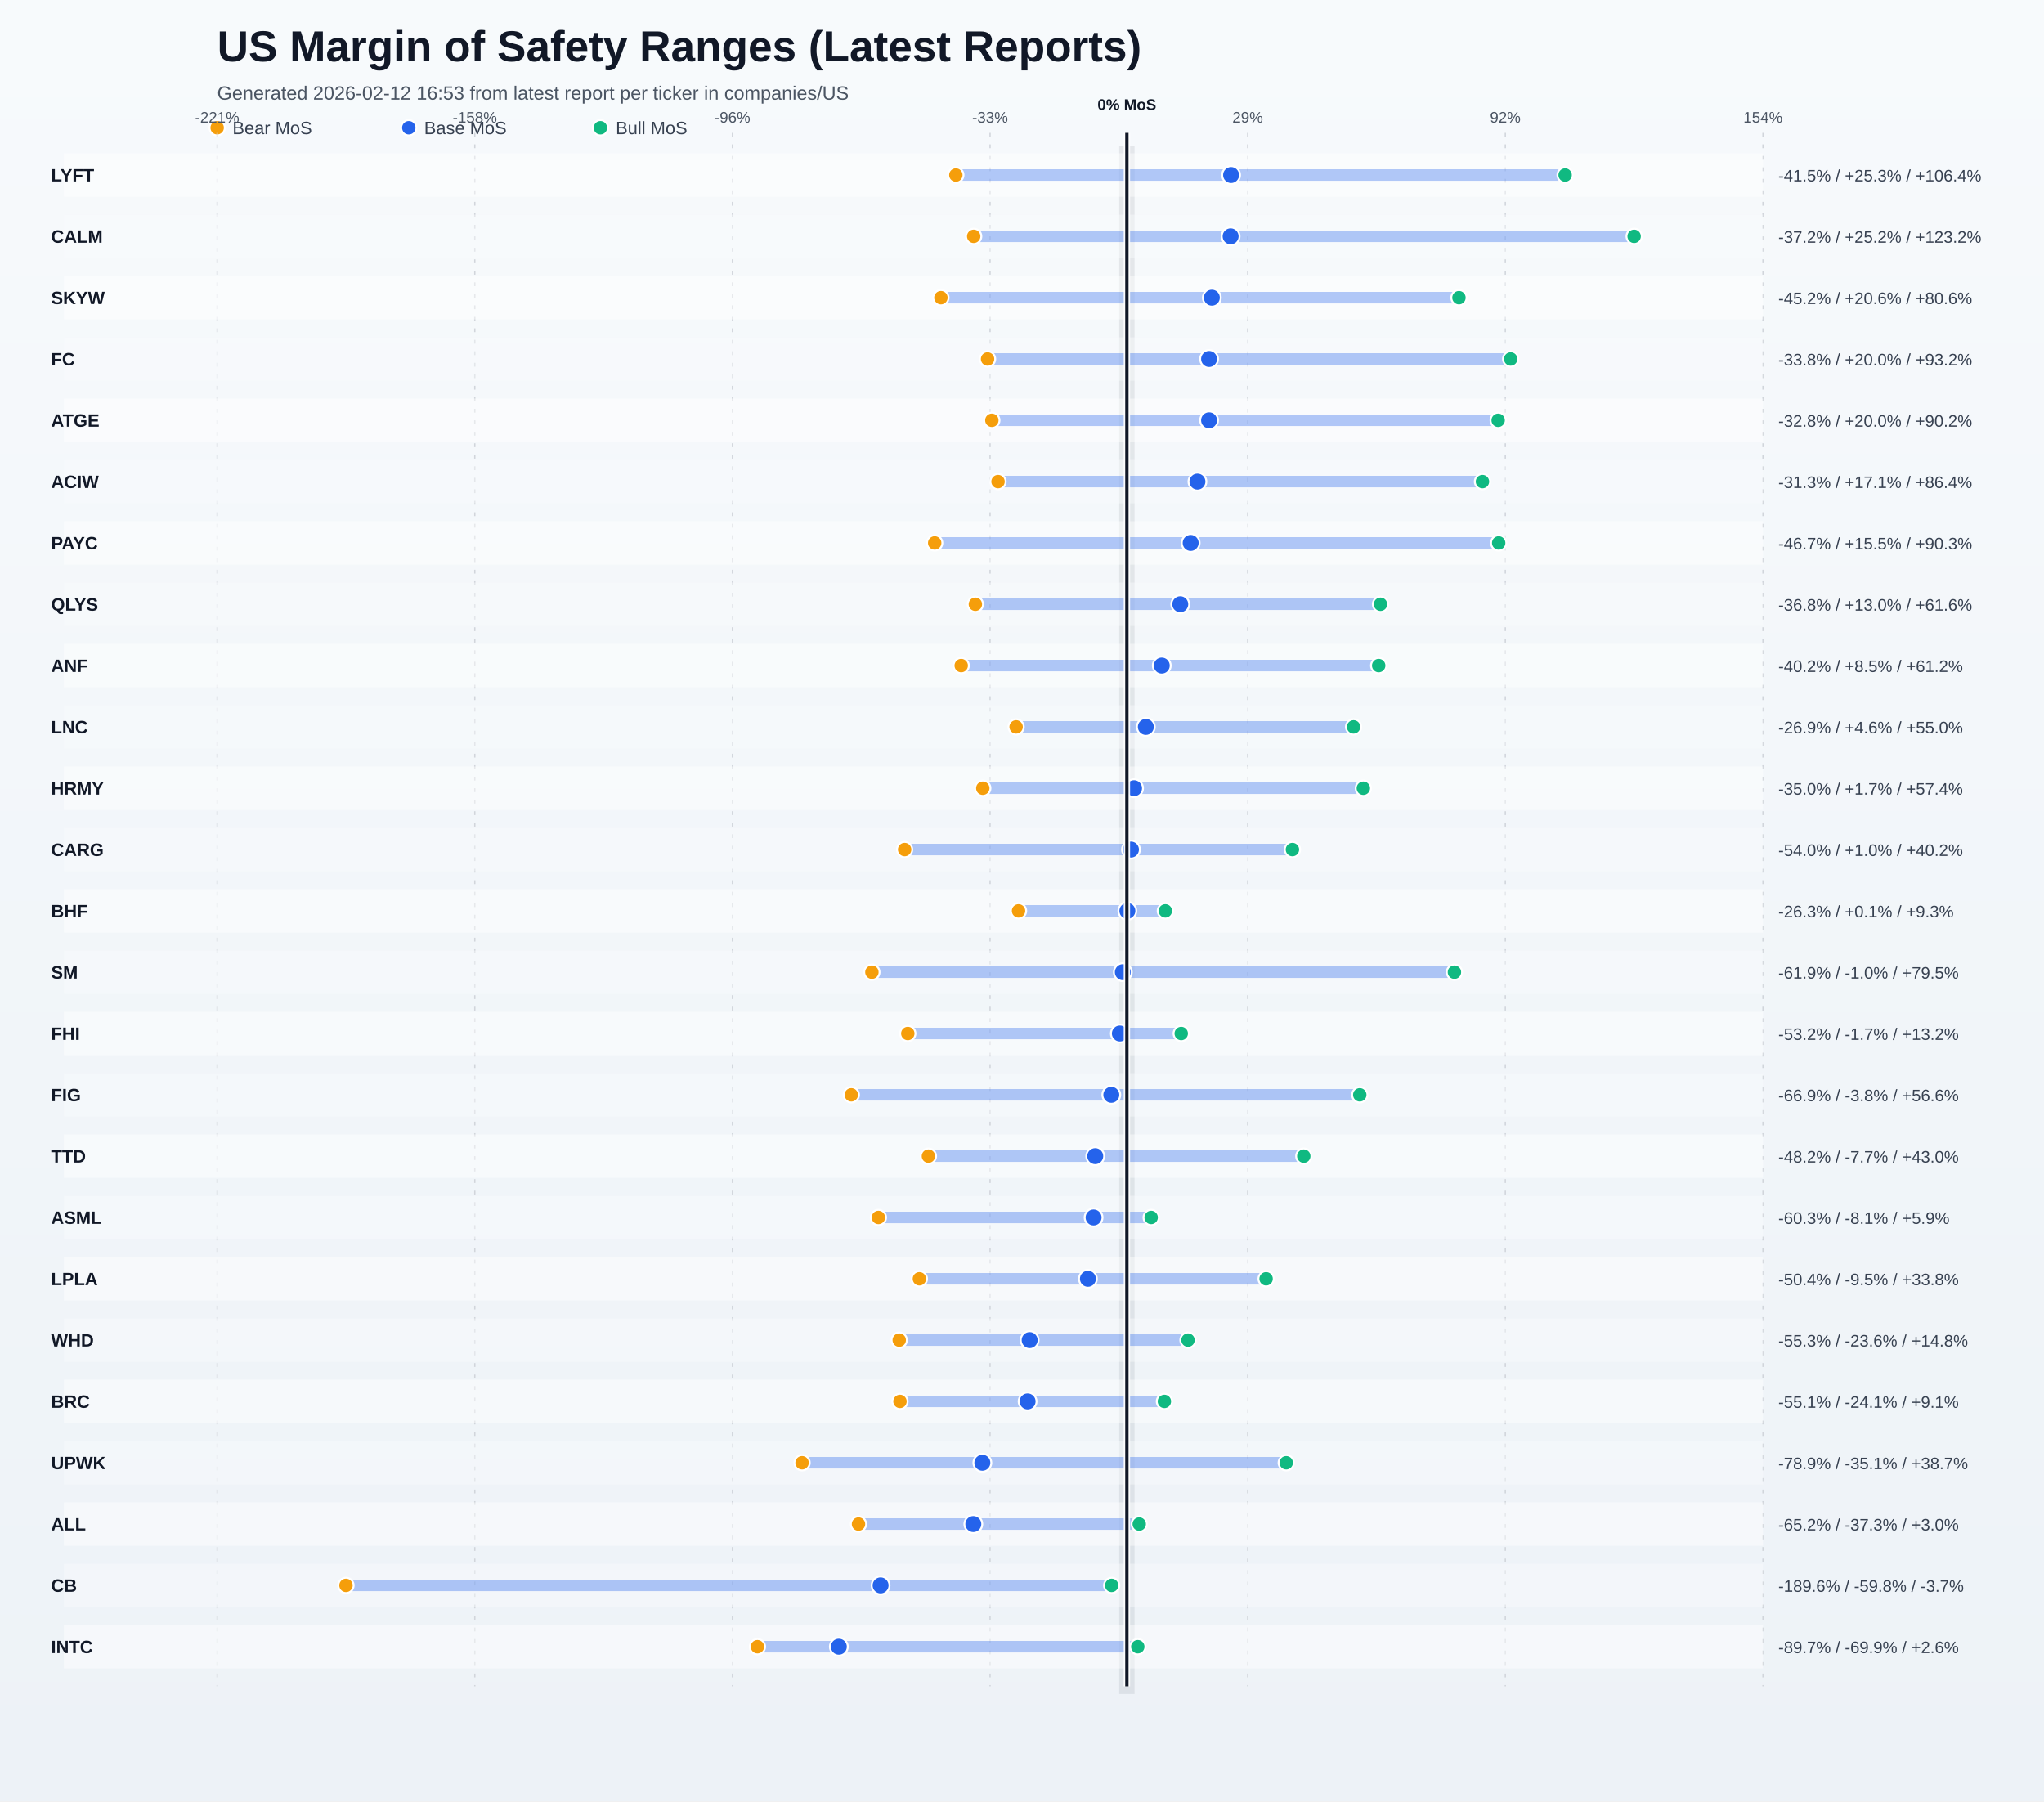
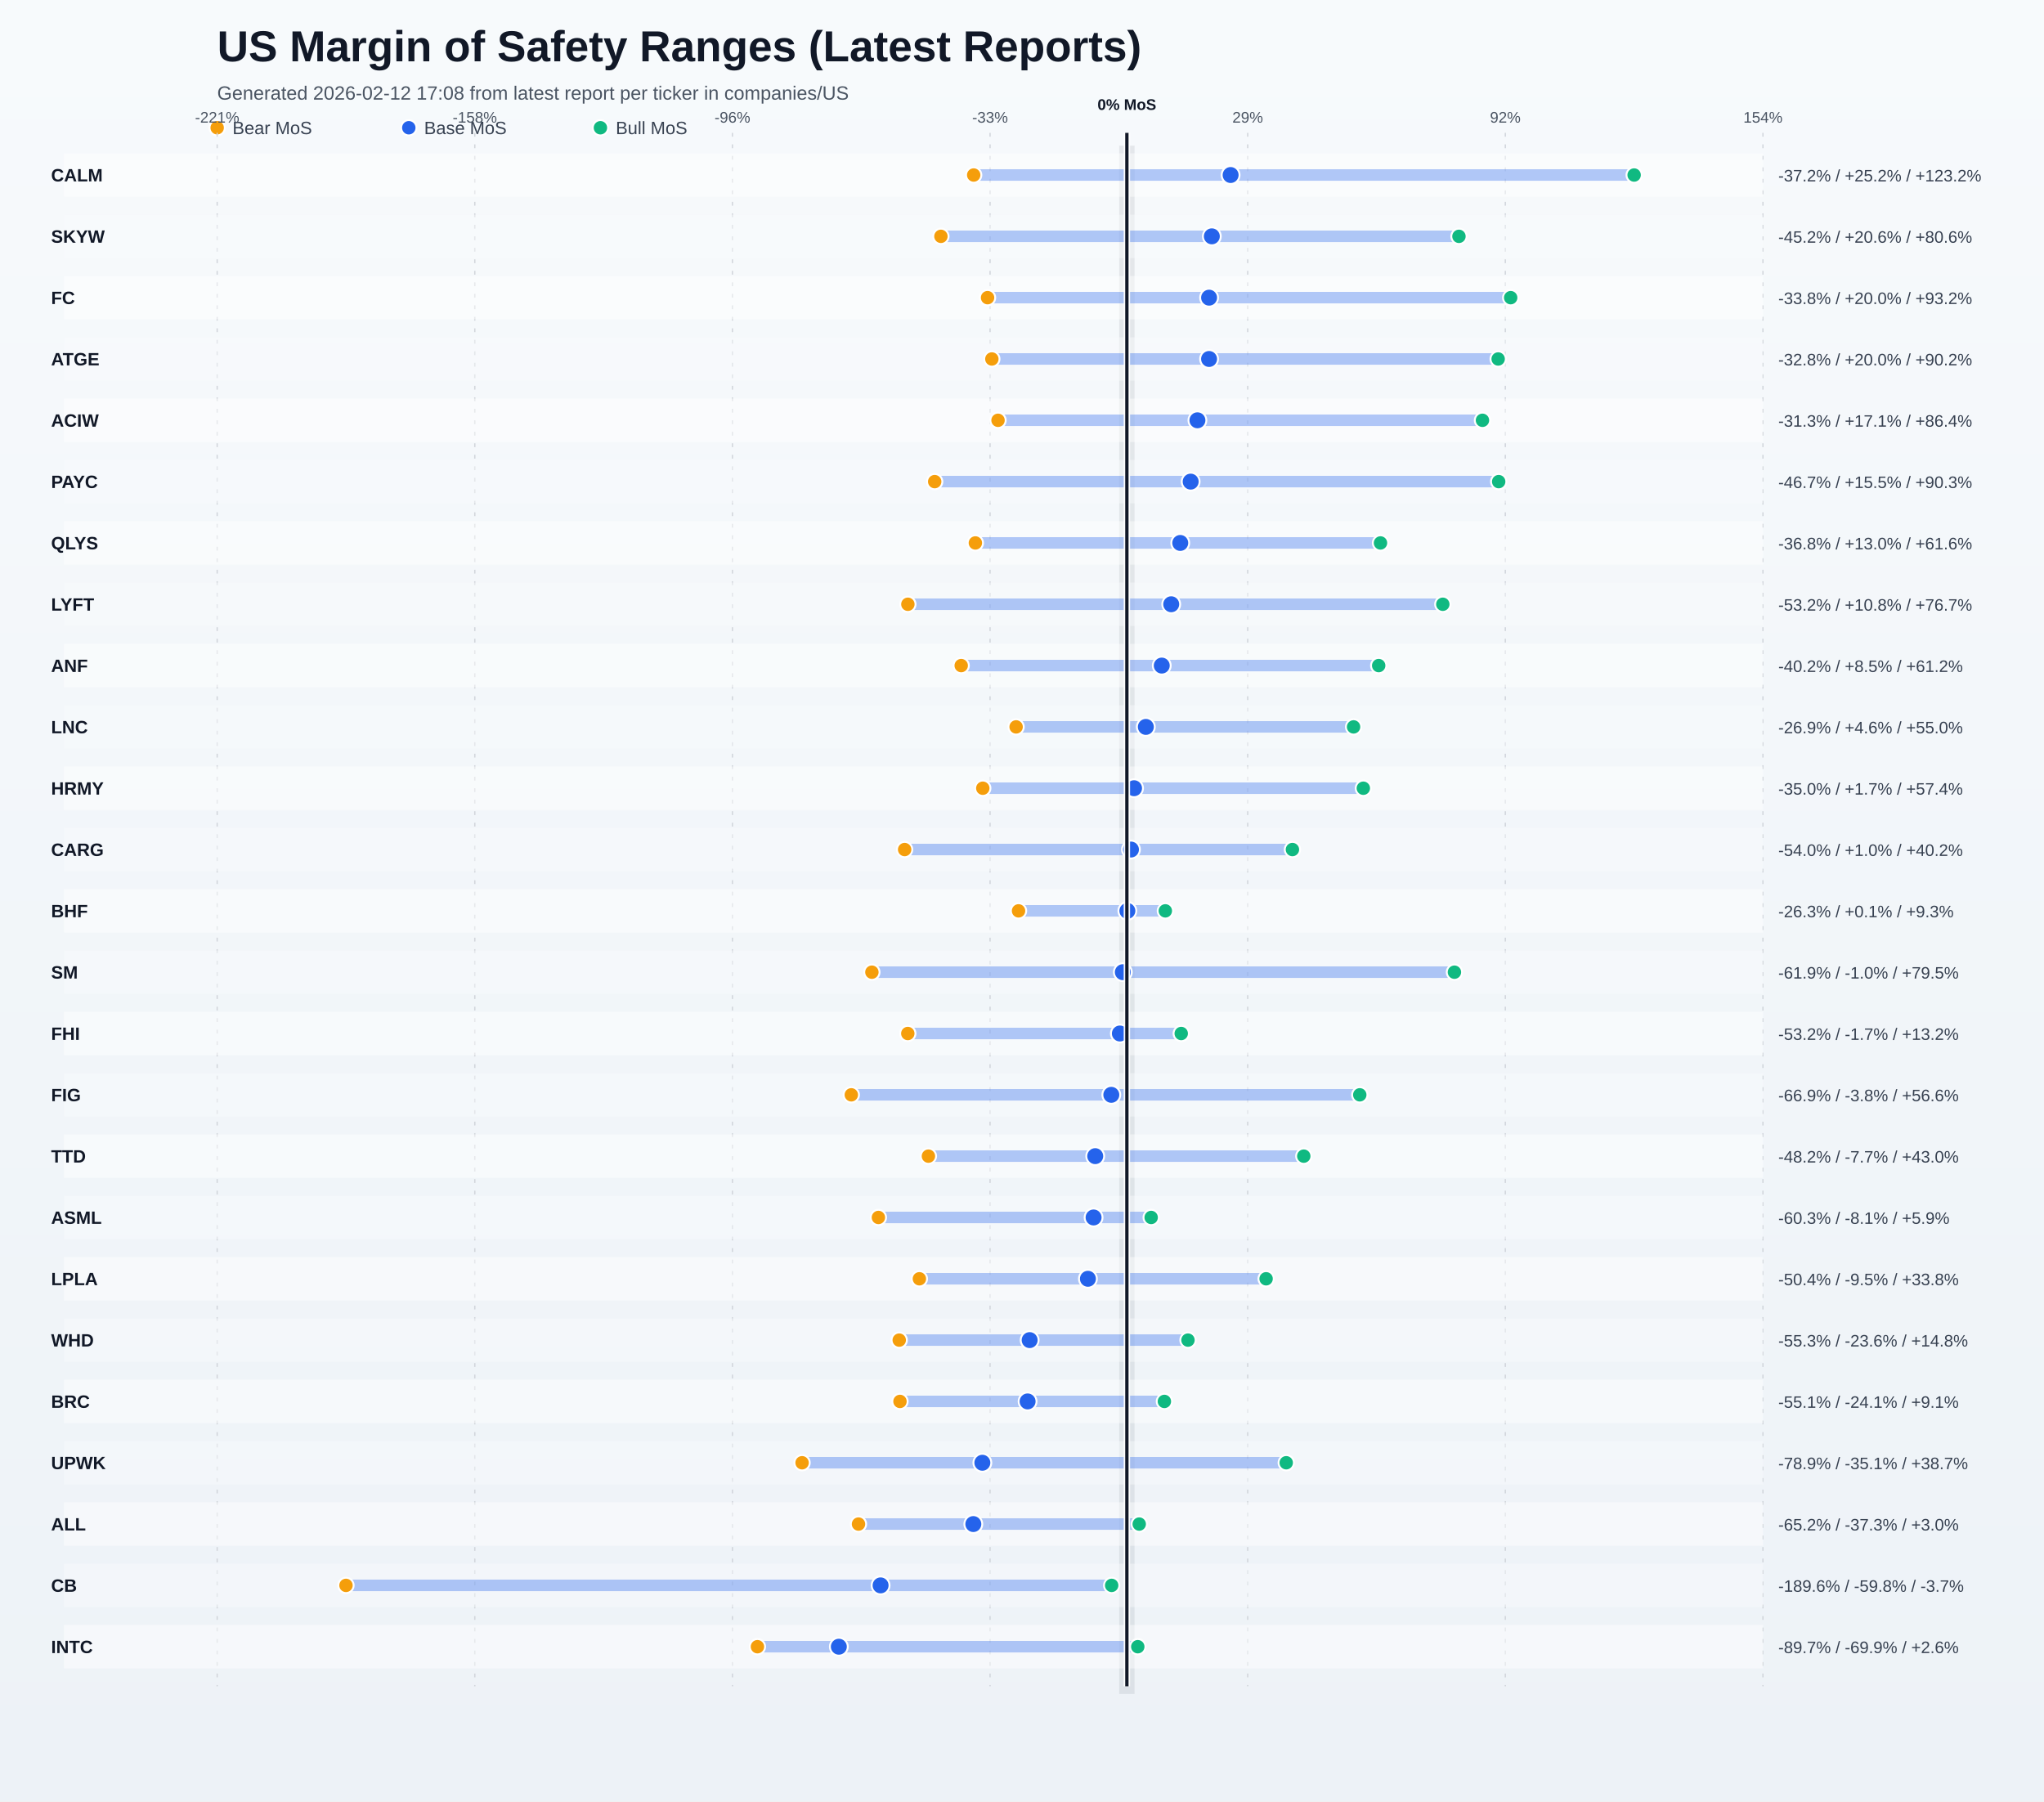
<svg xmlns="http://www.w3.org/2000/svg" width="1600" height="1410" viewBox="0 0 1600 1410" role="img" aria-label="US Margin of Safety Ranges (Latest Reports)">
  <defs>
    <linearGradient id="bg" x1="0%" y1="0%" x2="0%" y2="100%">
      <stop offset="0%" stop-color="#f7fafc" />
      <stop offset="100%" stop-color="#edf2f7" />
    </linearGradient>
  </defs>
  <rect x="0" y="0" width="1600" height="1410" fill="url(#bg)" />
  <text x="170" y="48" font-size="34" font-family="Avenir Next,Segoe UI,Arial,sans-serif" fill="#111827" font-weight="700">US Margin of Safety Ranges (Latest Reports)</text>
-   <text x="170" y="78" font-size="15" font-family="Avenir Next,Segoe UI,Arial,sans-serif" fill="#4b5563">Generated 2026-02-12 16:53 from latest report per ticker in companies/US</text>
+   <text x="170" y="78" font-size="15" font-family="Avenir Next,Segoe UI,Arial,sans-serif" fill="#4b5563">Generated 2026-02-12 17:08 from latest report per ticker in companies/US</text>
  <circle cx="170" cy="100" r="6" fill="#f59e0b" stroke="#ffffff" stroke-width="1.5" />
  <text x="182" y="105" font-size="14" font-family="Avenir Next,Segoe UI,Arial,sans-serif" fill="#374151">Bear MoS</text>
  <circle cx="320" cy="100" r="6" fill="#2563eb" stroke="#ffffff" stroke-width="1.5" />
  <text x="332" y="105" font-size="14" font-family="Avenir Next,Segoe UI,Arial,sans-serif" fill="#374151">Base MoS</text>
  <circle cx="470" cy="100" r="6" fill="#10b981" stroke="#ffffff" stroke-width="1.5" />
  <text x="482" y="105" font-size="14" font-family="Avenir Next,Segoe UI,Arial,sans-serif" fill="#374151">Bull MoS</text>
  <line x1="170.00" y1="104" x2="170.00" y2="1320" stroke="#d1d5db" stroke-width="1" stroke-dasharray="3 6" />
  <text x="170.00" y="96" text-anchor="middle" font-size="12" font-family="Avenir Next,Segoe UI,Arial,sans-serif" fill="#4b5563">-221%</text>
  <line x1="371.67" y1="104" x2="371.67" y2="1320" stroke="#d1d5db" stroke-width="1" stroke-dasharray="3 6" />
  <text x="371.67" y="96" text-anchor="middle" font-size="12" font-family="Avenir Next,Segoe UI,Arial,sans-serif" fill="#4b5563">-158%</text>
  <line x1="573.33" y1="104" x2="573.33" y2="1320" stroke="#d1d5db" stroke-width="1" stroke-dasharray="3 6" />
  <text x="573.33" y="96" text-anchor="middle" font-size="12" font-family="Avenir Next,Segoe UI,Arial,sans-serif" fill="#4b5563">-96%</text>
  <line x1="775.00" y1="104" x2="775.00" y2="1320" stroke="#d1d5db" stroke-width="1" stroke-dasharray="3 6" />
  <text x="775.00" y="96" text-anchor="middle" font-size="12" font-family="Avenir Next,Segoe UI,Arial,sans-serif" fill="#4b5563">-33%</text>
  <line x1="976.67" y1="104" x2="976.67" y2="1320" stroke="#d1d5db" stroke-width="1" stroke-dasharray="3 6" />
  <text x="976.67" y="96" text-anchor="middle" font-size="12" font-family="Avenir Next,Segoe UI,Arial,sans-serif" fill="#4b5563">29%</text>
  <line x1="1178.33" y1="104" x2="1178.33" y2="1320" stroke="#d1d5db" stroke-width="1" stroke-dasharray="3 6" />
  <text x="1178.33" y="96" text-anchor="middle" font-size="12" font-family="Avenir Next,Segoe UI,Arial,sans-serif" fill="#4b5563">92%</text>
  <line x1="1380.00" y1="104" x2="1380.00" y2="1320" stroke="#d1d5db" stroke-width="1" stroke-dasharray="3 6" />
  <text x="1380.00" y="96" text-anchor="middle" font-size="12" font-family="Avenir Next,Segoe UI,Arial,sans-serif" fill="#4b5563">154%</text>
  <rect x="876.10" y="114" width="12.00" height="1212" fill="#111827" opacity="0.08" />
  <rect x="50" y="120.0" width="1330" height="34" fill="#ffffff" opacity="0.45" />
-   <line x1="748.23" y1="137.00" x2="1225.14" y2="137.00" stroke="#2563eb" stroke-width="9" stroke-linecap="round" opacity="0.35" />
-   <circle cx="748.23" cy="137.00" r="6" fill="#f59e0b" stroke="#ffffff" stroke-width="1.5" />
-   <circle cx="963.68" cy="137.00" r="7" fill="#2563eb" stroke="#ffffff" stroke-width="1.5" />
-   <circle cx="1225.14" cy="137.00" r="6" fill="#10b981" stroke="#ffffff" stroke-width="1.5" />
-   <text x="40" y="142.00" text-anchor="start" font-size="14" font-family="Avenir Next,Segoe UI,Arial,sans-serif" fill="#111827" font-weight="600">LYFT</text>
-   <text x="1392" y="142.00" text-anchor="start" font-size="13" font-family="Avenir Next,Segoe UI,Arial,sans-serif" fill="#374151">-41.5% / +25.3% / +106.4%</text>
+   <line x1="762.19" y1="137.00" x2="1279.17" y2="137.00" stroke="#2563eb" stroke-width="9" stroke-linecap="round" opacity="0.35" />
+   <circle cx="762.19" cy="137.00" r="6" fill="#f59e0b" stroke="#ffffff" stroke-width="1.5" />
+   <circle cx="963.30" cy="137.00" r="7" fill="#2563eb" stroke="#ffffff" stroke-width="1.5" />
+   <circle cx="1279.17" cy="137.00" r="6" fill="#10b981" stroke="#ffffff" stroke-width="1.5" />
+   <text x="40" y="142.00" text-anchor="start" font-size="14" font-family="Avenir Next,Segoe UI,Arial,sans-serif" fill="#111827" font-weight="600">CALM</text>
+   <text x="1392" y="142.00" text-anchor="start" font-size="13" font-family="Avenir Next,Segoe UI,Arial,sans-serif" fill="#374151">-37.2% / +25.2% / +123.2%</text>
  <rect x="50" y="168.0" width="1330" height="34" fill="#f8fafc" opacity="0.45" />
-   <line x1="762.19" y1="185.00" x2="1279.17" y2="185.00" stroke="#2563eb" stroke-width="9" stroke-linecap="round" opacity="0.35" />
-   <circle cx="762.19" cy="185.00" r="6" fill="#f59e0b" stroke="#ffffff" stroke-width="1.5" />
-   <circle cx="963.30" cy="185.00" r="7" fill="#2563eb" stroke="#ffffff" stroke-width="1.5" />
-   <circle cx="1279.17" cy="185.00" r="6" fill="#10b981" stroke="#ffffff" stroke-width="1.5" />
-   <text x="40" y="190.00" text-anchor="start" font-size="14" font-family="Avenir Next,Segoe UI,Arial,sans-serif" fill="#111827" font-weight="600">CALM</text>
-   <text x="1392" y="190.00" text-anchor="start" font-size="13" font-family="Avenir Next,Segoe UI,Arial,sans-serif" fill="#374151">-37.2% / +25.2% / +123.2%</text>
+   <line x1="736.53" y1="185.00" x2="1142.04" y2="185.00" stroke="#2563eb" stroke-width="9" stroke-linecap="round" opacity="0.35" />
+   <circle cx="736.53" cy="185.00" r="6" fill="#f59e0b" stroke="#ffffff" stroke-width="1.5" />
+   <circle cx="948.60" cy="185.00" r="7" fill="#2563eb" stroke="#ffffff" stroke-width="1.5" />
+   <circle cx="1142.04" cy="185.00" r="6" fill="#10b981" stroke="#ffffff" stroke-width="1.5" />
+   <text x="40" y="190.00" text-anchor="start" font-size="14" font-family="Avenir Next,Segoe UI,Arial,sans-serif" fill="#111827" font-weight="600">SKYW</text>
+   <text x="1392" y="190.00" text-anchor="start" font-size="13" font-family="Avenir Next,Segoe UI,Arial,sans-serif" fill="#374151">-45.2% / +20.6% / +80.6%</text>
  <rect x="50" y="216.0" width="1330" height="34" fill="#ffffff" opacity="0.45" />
-   <line x1="736.53" y1="233.00" x2="1142.04" y2="233.00" stroke="#2563eb" stroke-width="9" stroke-linecap="round" opacity="0.35" />
-   <circle cx="736.53" cy="233.00" r="6" fill="#f59e0b" stroke="#ffffff" stroke-width="1.5" />
-   <circle cx="948.60" cy="233.00" r="7" fill="#2563eb" stroke="#ffffff" stroke-width="1.5" />
-   <circle cx="1142.04" cy="233.00" r="6" fill="#10b981" stroke="#ffffff" stroke-width="1.5" />
-   <text x="40" y="238.00" text-anchor="start" font-size="14" font-family="Avenir Next,Segoe UI,Arial,sans-serif" fill="#111827" font-weight="600">SKYW</text>
-   <text x="1392" y="238.00" text-anchor="start" font-size="13" font-family="Avenir Next,Segoe UI,Arial,sans-serif" fill="#374151">-45.2% / +20.6% / +80.6%</text>
+   <line x1="773.05" y1="233.00" x2="1182.53" y2="233.00" stroke="#2563eb" stroke-width="9" stroke-linecap="round" opacity="0.35" />
+   <circle cx="773.05" cy="233.00" r="6" fill="#f59e0b" stroke="#ffffff" stroke-width="1.5" />
+   <circle cx="946.45" cy="233.00" r="7" fill="#2563eb" stroke="#ffffff" stroke-width="1.5" />
+   <circle cx="1182.53" cy="233.00" r="6" fill="#10b981" stroke="#ffffff" stroke-width="1.5" />
+   <text x="40" y="238.00" text-anchor="start" font-size="14" font-family="Avenir Next,Segoe UI,Arial,sans-serif" fill="#111827" font-weight="600">FC</text>
+   <text x="1392" y="238.00" text-anchor="start" font-size="13" font-family="Avenir Next,Segoe UI,Arial,sans-serif" fill="#374151">-33.8% / +20.0% / +93.2%</text>
  <rect x="50" y="264.0" width="1330" height="34" fill="#f8fafc" opacity="0.45" />
-   <line x1="773.05" y1="281.00" x2="1182.53" y2="281.00" stroke="#2563eb" stroke-width="9" stroke-linecap="round" opacity="0.35" />
-   <circle cx="773.05" cy="281.00" r="6" fill="#f59e0b" stroke="#ffffff" stroke-width="1.5" />
-   <circle cx="946.45" cy="281.00" r="7" fill="#2563eb" stroke="#ffffff" stroke-width="1.5" />
-   <circle cx="1182.53" cy="281.00" r="6" fill="#10b981" stroke="#ffffff" stroke-width="1.5" />
-   <text x="40" y="286.00" text-anchor="start" font-size="14" font-family="Avenir Next,Segoe UI,Arial,sans-serif" fill="#111827" font-weight="600">FC</text>
-   <text x="1392" y="286.00" text-anchor="start" font-size="13" font-family="Avenir Next,Segoe UI,Arial,sans-serif" fill="#374151">-33.8% / +20.0% / +93.2%</text>
+   <line x1="776.40" y1="281.00" x2="1172.73" y2="281.00" stroke="#2563eb" stroke-width="9" stroke-linecap="round" opacity="0.35" />
+   <circle cx="776.40" cy="281.00" r="6" fill="#f59e0b" stroke="#ffffff" stroke-width="1.5" />
+   <circle cx="946.44" cy="281.00" r="7" fill="#2563eb" stroke="#ffffff" stroke-width="1.5" />
+   <circle cx="1172.73" cy="281.00" r="6" fill="#10b981" stroke="#ffffff" stroke-width="1.5" />
+   <text x="40" y="286.00" text-anchor="start" font-size="14" font-family="Avenir Next,Segoe UI,Arial,sans-serif" fill="#111827" font-weight="600">ATGE</text>
+   <text x="1392" y="286.00" text-anchor="start" font-size="13" font-family="Avenir Next,Segoe UI,Arial,sans-serif" fill="#374151">-32.8% / +20.0% / +90.2%</text>
  <rect x="50" y="312.0" width="1330" height="34" fill="#ffffff" opacity="0.45" />
-   <line x1="776.40" y1="329.00" x2="1172.73" y2="329.00" stroke="#2563eb" stroke-width="9" stroke-linecap="round" opacity="0.35" />
-   <circle cx="776.40" cy="329.00" r="6" fill="#f59e0b" stroke="#ffffff" stroke-width="1.5" />
-   <circle cx="946.44" cy="329.00" r="7" fill="#2563eb" stroke="#ffffff" stroke-width="1.5" />
-   <circle cx="1172.73" cy="329.00" r="6" fill="#10b981" stroke="#ffffff" stroke-width="1.5" />
-   <text x="40" y="334.00" text-anchor="start" font-size="14" font-family="Avenir Next,Segoe UI,Arial,sans-serif" fill="#111827" font-weight="600">ATGE</text>
-   <text x="1392" y="334.00" text-anchor="start" font-size="13" font-family="Avenir Next,Segoe UI,Arial,sans-serif" fill="#374151">-32.8% / +20.0% / +90.2%</text>
+   <line x1="781.24" y1="329.00" x2="1160.44" y2="329.00" stroke="#2563eb" stroke-width="9" stroke-linecap="round" opacity="0.35" />
+   <circle cx="781.24" cy="329.00" r="6" fill="#f59e0b" stroke="#ffffff" stroke-width="1.5" />
+   <circle cx="937.32" cy="329.00" r="7" fill="#2563eb" stroke="#ffffff" stroke-width="1.5" />
+   <circle cx="1160.44" cy="329.00" r="6" fill="#10b981" stroke="#ffffff" stroke-width="1.5" />
+   <text x="40" y="334.00" text-anchor="start" font-size="14" font-family="Avenir Next,Segoe UI,Arial,sans-serif" fill="#111827" font-weight="600">ACIW</text>
+   <text x="1392" y="334.00" text-anchor="start" font-size="13" font-family="Avenir Next,Segoe UI,Arial,sans-serif" fill="#374151">-31.3% / +17.1% / +86.4%</text>
  <rect x="50" y="360.0" width="1330" height="34" fill="#f8fafc" opacity="0.45" />
-   <line x1="781.24" y1="377.00" x2="1160.44" y2="377.00" stroke="#2563eb" stroke-width="9" stroke-linecap="round" opacity="0.35" />
-   <circle cx="781.24" cy="377.00" r="6" fill="#f59e0b" stroke="#ffffff" stroke-width="1.5" />
-   <circle cx="937.32" cy="377.00" r="7" fill="#2563eb" stroke="#ffffff" stroke-width="1.5" />
-   <circle cx="1160.44" cy="377.00" r="6" fill="#10b981" stroke="#ffffff" stroke-width="1.5" />
-   <text x="40" y="382.00" text-anchor="start" font-size="14" font-family="Avenir Next,Segoe UI,Arial,sans-serif" fill="#111827" font-weight="600">ACIW</text>
-   <text x="1392" y="382.00" text-anchor="start" font-size="13" font-family="Avenir Next,Segoe UI,Arial,sans-serif" fill="#374151">-31.3% / +17.1% / +86.4%</text>
+   <line x1="731.66" y1="377.00" x2="1173.14" y2="377.00" stroke="#2563eb" stroke-width="9" stroke-linecap="round" opacity="0.35" />
+   <circle cx="731.66" cy="377.00" r="6" fill="#f59e0b" stroke="#ffffff" stroke-width="1.5" />
+   <circle cx="932.03" cy="377.00" r="7" fill="#2563eb" stroke="#ffffff" stroke-width="1.5" />
+   <circle cx="1173.14" cy="377.00" r="6" fill="#10b981" stroke="#ffffff" stroke-width="1.5" />
+   <text x="40" y="382.00" text-anchor="start" font-size="14" font-family="Avenir Next,Segoe UI,Arial,sans-serif" fill="#111827" font-weight="600">PAYC</text>
+   <text x="1392" y="382.00" text-anchor="start" font-size="13" font-family="Avenir Next,Segoe UI,Arial,sans-serif" fill="#374151">-46.7% / +15.5% / +90.3%</text>
  <rect x="50" y="408.0" width="1330" height="34" fill="#ffffff" opacity="0.45" />
-   <line x1="731.66" y1="425.00" x2="1173.14" y2="425.00" stroke="#2563eb" stroke-width="9" stroke-linecap="round" opacity="0.35" />
-   <circle cx="731.66" cy="425.00" r="6" fill="#f59e0b" stroke="#ffffff" stroke-width="1.5" />
-   <circle cx="932.03" cy="425.00" r="7" fill="#2563eb" stroke="#ffffff" stroke-width="1.5" />
-   <circle cx="1173.14" cy="425.00" r="6" fill="#10b981" stroke="#ffffff" stroke-width="1.5" />
-   <text x="40" y="430.00" text-anchor="start" font-size="14" font-family="Avenir Next,Segoe UI,Arial,sans-serif" fill="#111827" font-weight="600">PAYC</text>
-   <text x="1392" y="430.00" text-anchor="start" font-size="13" font-family="Avenir Next,Segoe UI,Arial,sans-serif" fill="#374151">-46.7% / +15.5% / +90.3%</text>
+   <line x1="763.50" y1="425.00" x2="1080.62" y2="425.00" stroke="#2563eb" stroke-width="9" stroke-linecap="round" opacity="0.35" />
+   <circle cx="763.50" cy="425.00" r="6" fill="#f59e0b" stroke="#ffffff" stroke-width="1.5" />
+   <circle cx="923.88" cy="425.00" r="7" fill="#2563eb" stroke="#ffffff" stroke-width="1.5" />
+   <circle cx="1080.62" cy="425.00" r="6" fill="#10b981" stroke="#ffffff" stroke-width="1.5" />
+   <text x="40" y="430.00" text-anchor="start" font-size="14" font-family="Avenir Next,Segoe UI,Arial,sans-serif" fill="#111827" font-weight="600">QLYS</text>
+   <text x="1392" y="430.00" text-anchor="start" font-size="13" font-family="Avenir Next,Segoe UI,Arial,sans-serif" fill="#374151">-36.8% / +13.0% / +61.6%</text>
  <rect x="50" y="456.0" width="1330" height="34" fill="#f8fafc" opacity="0.45" />
-   <line x1="763.50" y1="473.00" x2="1080.62" y2="473.00" stroke="#2563eb" stroke-width="9" stroke-linecap="round" opacity="0.35" />
-   <circle cx="763.50" cy="473.00" r="6" fill="#f59e0b" stroke="#ffffff" stroke-width="1.5" />
-   <circle cx="923.88" cy="473.00" r="7" fill="#2563eb" stroke="#ffffff" stroke-width="1.5" />
-   <circle cx="1080.62" cy="473.00" r="6" fill="#10b981" stroke="#ffffff" stroke-width="1.5" />
-   <text x="40" y="478.00" text-anchor="start" font-size="14" font-family="Avenir Next,Segoe UI,Arial,sans-serif" fill="#111827" font-weight="600">QLYS</text>
-   <text x="1392" y="478.00" text-anchor="start" font-size="13" font-family="Avenir Next,Segoe UI,Arial,sans-serif" fill="#374151">-36.8% / +13.0% / +61.6%</text>
+   <line x1="710.67" y1="473.00" x2="1129.40" y2="473.00" stroke="#2563eb" stroke-width="9" stroke-linecap="round" opacity="0.35" />
+   <circle cx="710.67" cy="473.00" r="6" fill="#f59e0b" stroke="#ffffff" stroke-width="1.5" />
+   <circle cx="916.81" cy="473.00" r="7" fill="#2563eb" stroke="#ffffff" stroke-width="1.5" />
+   <circle cx="1129.40" cy="473.00" r="6" fill="#10b981" stroke="#ffffff" stroke-width="1.5" />
+   <text x="40" y="478.00" text-anchor="start" font-size="14" font-family="Avenir Next,Segoe UI,Arial,sans-serif" fill="#111827" font-weight="600">LYFT</text>
+   <text x="1392" y="478.00" text-anchor="start" font-size="13" font-family="Avenir Next,Segoe UI,Arial,sans-serif" fill="#374151">-53.2% / +10.8% / +76.7%</text>
  <rect x="50" y="504.0" width="1330" height="34" fill="#ffffff" opacity="0.45" />
  <line x1="752.42" y1="521.00" x2="1079.21" y2="521.00" stroke="#2563eb" stroke-width="9" stroke-linecap="round" opacity="0.35" />
  <circle cx="752.42" cy="521.00" r="6" fill="#f59e0b" stroke="#ffffff" stroke-width="1.5" />
  <circle cx="909.40" cy="521.00" r="7" fill="#2563eb" stroke="#ffffff" stroke-width="1.5" />
  <circle cx="1079.21" cy="521.00" r="6" fill="#10b981" stroke="#ffffff" stroke-width="1.5" />
  <text x="40" y="526.00" text-anchor="start" font-size="14" font-family="Avenir Next,Segoe UI,Arial,sans-serif" fill="#111827" font-weight="600">ANF</text>
  <text x="1392" y="526.00" text-anchor="start" font-size="13" font-family="Avenir Next,Segoe UI,Arial,sans-serif" fill="#374151">-40.2% / +8.5% / +61.2%</text>
  <rect x="50" y="552.0" width="1330" height="34" fill="#f8fafc" opacity="0.45" />
  <line x1="795.39" y1="569.00" x2="1059.55" y2="569.00" stroke="#2563eb" stroke-width="9" stroke-linecap="round" opacity="0.35" />
  <circle cx="795.39" cy="569.00" r="6" fill="#f59e0b" stroke="#ffffff" stroke-width="1.5" />
  <circle cx="896.94" cy="569.00" r="7" fill="#2563eb" stroke="#ffffff" stroke-width="1.5" />
  <circle cx="1059.55" cy="569.00" r="6" fill="#10b981" stroke="#ffffff" stroke-width="1.5" />
  <text x="40" y="574.00" text-anchor="start" font-size="14" font-family="Avenir Next,Segoe UI,Arial,sans-serif" fill="#111827" font-weight="600">LNC</text>
  <text x="1392" y="574.00" text-anchor="start" font-size="13" font-family="Avenir Next,Segoe UI,Arial,sans-serif" fill="#374151">-26.9% / +4.6% / +55.0%</text>
  <rect x="50" y="600.0" width="1330" height="34" fill="#ffffff" opacity="0.45" />
  <line x1="769.31" y1="617.00" x2="1067.19" y2="617.00" stroke="#2563eb" stroke-width="9" stroke-linecap="round" opacity="0.35" />
  <circle cx="769.31" cy="617.00" r="6" fill="#f59e0b" stroke="#ffffff" stroke-width="1.5" />
  <circle cx="887.71" cy="617.00" r="7" fill="#2563eb" stroke="#ffffff" stroke-width="1.5" />
  <circle cx="1067.19" cy="617.00" r="6" fill="#10b981" stroke="#ffffff" stroke-width="1.5" />
  <text x="40" y="622.00" text-anchor="start" font-size="14" font-family="Avenir Next,Segoe UI,Arial,sans-serif" fill="#111827" font-weight="600">HRMY</text>
  <text x="1392" y="622.00" text-anchor="start" font-size="13" font-family="Avenir Next,Segoe UI,Arial,sans-serif" fill="#374151">-35.0% / +1.7% / +57.4%</text>
  <rect x="50" y="648.0" width="1330" height="34" fill="#f8fafc" opacity="0.45" />
  <line x1="708.13" y1="665.00" x2="1011.69" y2="665.00" stroke="#2563eb" stroke-width="9" stroke-linecap="round" opacity="0.35" />
  <circle cx="708.13" cy="665.00" r="6" fill="#f59e0b" stroke="#ffffff" stroke-width="1.5" />
  <circle cx="885.29" cy="665.00" r="7" fill="#2563eb" stroke="#ffffff" stroke-width="1.5" />
  <circle cx="1011.69" cy="665.00" r="6" fill="#10b981" stroke="#ffffff" stroke-width="1.5" />
  <text x="40" y="670.00" text-anchor="start" font-size="14" font-family="Avenir Next,Segoe UI,Arial,sans-serif" fill="#111827" font-weight="600">CARG</text>
  <text x="1392" y="670.00" text-anchor="start" font-size="13" font-family="Avenir Next,Segoe UI,Arial,sans-serif" fill="#374151">-54.0% / +1.0% / +40.2%</text>
  <rect x="50" y="696.0" width="1330" height="34" fill="#ffffff" opacity="0.45" />
  <line x1="797.29" y1="713.00" x2="912.20" y2="713.00" stroke="#2563eb" stroke-width="9" stroke-linecap="round" opacity="0.35" />
  <circle cx="797.29" cy="713.00" r="6" fill="#f59e0b" stroke="#ffffff" stroke-width="1.5" />
  <circle cx="882.48" cy="713.00" r="7" fill="#2563eb" stroke="#ffffff" stroke-width="1.5" />
  <circle cx="912.20" cy="713.00" r="6" fill="#10b981" stroke="#ffffff" stroke-width="1.5" />
  <text x="40" y="718.00" text-anchor="start" font-size="14" font-family="Avenir Next,Segoe UI,Arial,sans-serif" fill="#111827" font-weight="600">BHF</text>
  <text x="1392" y="718.00" text-anchor="start" font-size="13" font-family="Avenir Next,Segoe UI,Arial,sans-serif" fill="#374151">-26.3% / +0.1% / +9.3%</text>
  <rect x="50" y="744.0" width="1330" height="34" fill="#f8fafc" opacity="0.45" />
  <line x1="682.50" y1="761.00" x2="1138.50" y2="761.00" stroke="#2563eb" stroke-width="9" stroke-linecap="round" opacity="0.35" />
  <circle cx="682.50" cy="761.00" r="6" fill="#f59e0b" stroke="#ffffff" stroke-width="1.5" />
  <circle cx="878.93" cy="761.00" r="7" fill="#2563eb" stroke="#ffffff" stroke-width="1.5" />
  <circle cx="1138.50" cy="761.00" r="6" fill="#10b981" stroke="#ffffff" stroke-width="1.5" />
  <text x="40" y="766.00" text-anchor="start" font-size="14" font-family="Avenir Next,Segoe UI,Arial,sans-serif" fill="#111827" font-weight="600">SM</text>
  <text x="1392" y="766.00" text-anchor="start" font-size="13" font-family="Avenir Next,Segoe UI,Arial,sans-serif" fill="#374151">-61.9% / -1.0% / +79.5%</text>
  <rect x="50" y="792.0" width="1330" height="34" fill="#ffffff" opacity="0.45" />
  <line x1="710.61" y1="809.00" x2="924.64" y2="809.00" stroke="#2563eb" stroke-width="9" stroke-linecap="round" opacity="0.35" />
  <circle cx="710.61" cy="809.00" r="6" fill="#f59e0b" stroke="#ffffff" stroke-width="1.5" />
  <circle cx="876.61" cy="809.00" r="7" fill="#2563eb" stroke="#ffffff" stroke-width="1.5" />
  <circle cx="924.64" cy="809.00" r="6" fill="#10b981" stroke="#ffffff" stroke-width="1.5" />
  <text x="40" y="814.00" text-anchor="start" font-size="14" font-family="Avenir Next,Segoe UI,Arial,sans-serif" fill="#111827" font-weight="600">FHI</text>
  <text x="1392" y="814.00" text-anchor="start" font-size="13" font-family="Avenir Next,Segoe UI,Arial,sans-serif" fill="#374151">-53.2% / -1.7% / +13.2%</text>
  <rect x="50" y="840.0" width="1330" height="34" fill="#f8fafc" opacity="0.45" />
  <line x1="666.39" y1="857.00" x2="1064.40" y2="857.00" stroke="#2563eb" stroke-width="9" stroke-linecap="round" opacity="0.35" />
  <circle cx="666.39" cy="857.00" r="6" fill="#f59e0b" stroke="#ffffff" stroke-width="1.5" />
  <circle cx="869.91" cy="857.00" r="7" fill="#2563eb" stroke="#ffffff" stroke-width="1.5" />
  <circle cx="1064.40" cy="857.00" r="6" fill="#10b981" stroke="#ffffff" stroke-width="1.5" />
  <text x="40" y="862.00" text-anchor="start" font-size="14" font-family="Avenir Next,Segoe UI,Arial,sans-serif" fill="#111827" font-weight="600">FIG</text>
  <text x="1392" y="862.00" text-anchor="start" font-size="13" font-family="Avenir Next,Segoe UI,Arial,sans-serif" fill="#374151">-66.9% / -3.8% / +56.6%</text>
  <rect x="50" y="888.0" width="1330" height="34" fill="#ffffff" opacity="0.45" />
  <line x1="726.75" y1="905.00" x2="1020.57" y2="905.00" stroke="#2563eb" stroke-width="9" stroke-linecap="round" opacity="0.35" />
  <circle cx="726.75" cy="905.00" r="6" fill="#f59e0b" stroke="#ffffff" stroke-width="1.5" />
  <circle cx="857.32" cy="905.00" r="7" fill="#2563eb" stroke="#ffffff" stroke-width="1.5" />
  <circle cx="1020.57" cy="905.00" r="6" fill="#10b981" stroke="#ffffff" stroke-width="1.5" />
  <text x="40" y="910.00" text-anchor="start" font-size="14" font-family="Avenir Next,Segoe UI,Arial,sans-serif" fill="#111827" font-weight="600">TTD</text>
  <text x="1392" y="910.00" text-anchor="start" font-size="13" font-family="Avenir Next,Segoe UI,Arial,sans-serif" fill="#374151">-48.2% / -7.7% / +43.0%</text>
  <rect x="50" y="936.0" width="1330" height="34" fill="#f8fafc" opacity="0.45" />
  <line x1="687.60" y1="953.00" x2="901.11" y2="953.00" stroke="#2563eb" stroke-width="9" stroke-linecap="round" opacity="0.35" />
  <circle cx="687.60" cy="953.00" r="6" fill="#f59e0b" stroke="#ffffff" stroke-width="1.5" />
  <circle cx="856.04" cy="953.00" r="7" fill="#2563eb" stroke="#ffffff" stroke-width="1.5" />
  <circle cx="901.11" cy="953.00" r="6" fill="#10b981" stroke="#ffffff" stroke-width="1.5" />
  <text x="40" y="958.00" text-anchor="start" font-size="14" font-family="Avenir Next,Segoe UI,Arial,sans-serif" fill="#111827" font-weight="600">ASML</text>
  <text x="1392" y="958.00" text-anchor="start" font-size="13" font-family="Avenir Next,Segoe UI,Arial,sans-serif" fill="#374151">-60.3% / -8.1% / +5.9%</text>
  <rect x="50" y="984.0" width="1330" height="34" fill="#ffffff" opacity="0.45" />
  <line x1="719.68" y1="1001.00" x2="991.08" y2="1001.00" stroke="#2563eb" stroke-width="9" stroke-linecap="round" opacity="0.35" />
  <circle cx="719.68" cy="1001.00" r="6" fill="#f59e0b" stroke="#ffffff" stroke-width="1.5" />
  <circle cx="851.60" cy="1001.00" r="7" fill="#2563eb" stroke="#ffffff" stroke-width="1.5" />
  <circle cx="991.08" cy="1001.00" r="6" fill="#10b981" stroke="#ffffff" stroke-width="1.5" />
  <text x="40" y="1006.00" text-anchor="start" font-size="14" font-family="Avenir Next,Segoe UI,Arial,sans-serif" fill="#111827" font-weight="600">LPLA</text>
  <text x="1392" y="1006.00" text-anchor="start" font-size="13" font-family="Avenir Next,Segoe UI,Arial,sans-serif" fill="#374151">-50.4% / -9.5% / +33.8%</text>
  <rect x="50" y="1032.0" width="1330" height="34" fill="#f8fafc" opacity="0.45" />
  <line x1="703.90" y1="1049.00" x2="929.93" y2="1049.00" stroke="#2563eb" stroke-width="9" stroke-linecap="round" opacity="0.35" />
  <circle cx="703.90" cy="1049.00" r="6" fill="#f59e0b" stroke="#ffffff" stroke-width="1.5" />
  <circle cx="805.99" cy="1049.00" r="7" fill="#2563eb" stroke="#ffffff" stroke-width="1.5" />
  <circle cx="929.93" cy="1049.00" r="6" fill="#10b981" stroke="#ffffff" stroke-width="1.5" />
  <text x="40" y="1054.00" text-anchor="start" font-size="14" font-family="Avenir Next,Segoe UI,Arial,sans-serif" fill="#111827" font-weight="600">WHD</text>
  <text x="1392" y="1054.00" text-anchor="start" font-size="13" font-family="Avenir Next,Segoe UI,Arial,sans-serif" fill="#374151">-55.3% / -23.6% / +14.8%</text>
  <rect x="50" y="1080.0" width="1330" height="34" fill="#ffffff" opacity="0.45" />
  <line x1="704.48" y1="1097.00" x2="911.46" y2="1097.00" stroke="#2563eb" stroke-width="9" stroke-linecap="round" opacity="0.35" />
  <circle cx="704.48" cy="1097.00" r="6" fill="#f59e0b" stroke="#ffffff" stroke-width="1.5" />
  <circle cx="804.38" cy="1097.00" r="7" fill="#2563eb" stroke="#ffffff" stroke-width="1.5" />
  <circle cx="911.46" cy="1097.00" r="6" fill="#10b981" stroke="#ffffff" stroke-width="1.5" />
  <text x="40" y="1102.00" text-anchor="start" font-size="14" font-family="Avenir Next,Segoe UI,Arial,sans-serif" fill="#111827" font-weight="600">BRC</text>
  <text x="1392" y="1102.00" text-anchor="start" font-size="13" font-family="Avenir Next,Segoe UI,Arial,sans-serif" fill="#374151">-55.1% / -24.1% / +9.1%</text>
  <rect x="50" y="1128.0" width="1330" height="34" fill="#f8fafc" opacity="0.45" />
  <line x1="627.85" y1="1145.00" x2="1006.83" y2="1145.00" stroke="#2563eb" stroke-width="9" stroke-linecap="round" opacity="0.35" />
  <circle cx="627.85" cy="1145.00" r="6" fill="#f59e0b" stroke="#ffffff" stroke-width="1.5" />
  <circle cx="768.97" cy="1145.00" r="7" fill="#2563eb" stroke="#ffffff" stroke-width="1.5" />
  <circle cx="1006.83" cy="1145.00" r="6" fill="#10b981" stroke="#ffffff" stroke-width="1.5" />
  <text x="40" y="1150.00" text-anchor="start" font-size="14" font-family="Avenir Next,Segoe UI,Arial,sans-serif" fill="#111827" font-weight="600">UPWK</text>
  <text x="1392" y="1150.00" text-anchor="start" font-size="13" font-family="Avenir Next,Segoe UI,Arial,sans-serif" fill="#374151">-78.9% / -35.1% / +38.7%</text>
  <rect x="50" y="1176.0" width="1330" height="34" fill="#ffffff" opacity="0.45" />
  <line x1="672.02" y1="1193.00" x2="891.76" y2="1193.00" stroke="#2563eb" stroke-width="9" stroke-linecap="round" opacity="0.35" />
  <circle cx="672.02" cy="1193.00" r="6" fill="#f59e0b" stroke="#ffffff" stroke-width="1.5" />
  <circle cx="761.90" cy="1193.00" r="7" fill="#2563eb" stroke="#ffffff" stroke-width="1.5" />
  <circle cx="891.76" cy="1193.00" r="6" fill="#10b981" stroke="#ffffff" stroke-width="1.5" />
  <text x="40" y="1198.00" text-anchor="start" font-size="14" font-family="Avenir Next,Segoe UI,Arial,sans-serif" fill="#111827" font-weight="600">ALL</text>
  <text x="1392" y="1198.00" text-anchor="start" font-size="13" font-family="Avenir Next,Segoe UI,Arial,sans-serif" fill="#374151">-65.2% / -37.3% / +3.0%</text>
  <rect x="50" y="1224.0" width="1330" height="34" fill="#f8fafc" opacity="0.45" />
  <line x1="270.83" y1="1241.00" x2="870.19" y2="1241.00" stroke="#2563eb" stroke-width="9" stroke-linecap="round" opacity="0.35" />
  <circle cx="270.83" cy="1241.00" r="6" fill="#f59e0b" stroke="#ffffff" stroke-width="1.5" />
  <circle cx="689.31" cy="1241.00" r="7" fill="#2563eb" stroke="#ffffff" stroke-width="1.5" />
  <circle cx="870.19" cy="1241.00" r="6" fill="#10b981" stroke="#ffffff" stroke-width="1.5" />
  <text x="40" y="1246.00" text-anchor="start" font-size="14" font-family="Avenir Next,Segoe UI,Arial,sans-serif" fill="#111827" font-weight="600">CB</text>
  <text x="1392" y="1246.00" text-anchor="start" font-size="13" font-family="Avenir Next,Segoe UI,Arial,sans-serif" fill="#374151">-189.6% / -59.8% / -3.7%</text>
  <rect x="50" y="1272.0" width="1330" height="34" fill="#ffffff" opacity="0.45" />
  <line x1="592.91" y1="1289.00" x2="890.63" y2="1289.00" stroke="#2563eb" stroke-width="9" stroke-linecap="round" opacity="0.35" />
  <circle cx="592.91" cy="1289.00" r="6" fill="#f59e0b" stroke="#ffffff" stroke-width="1.5" />
  <circle cx="656.63" cy="1289.00" r="7" fill="#2563eb" stroke="#ffffff" stroke-width="1.5" />
  <circle cx="890.63" cy="1289.00" r="6" fill="#10b981" stroke="#ffffff" stroke-width="1.5" />
  <text x="40" y="1294.00" text-anchor="start" font-size="14" font-family="Avenir Next,Segoe UI,Arial,sans-serif" fill="#111827" font-weight="600">INTC</text>
  <text x="1392" y="1294.00" text-anchor="start" font-size="13" font-family="Avenir Next,Segoe UI,Arial,sans-serif" fill="#374151">-89.7% / -69.9% / +2.6%</text>
  <line x1="882.10" y1="104" x2="882.10" y2="1320" stroke="#ffffff" stroke-width="5" opacity="0.95" />
  <line x1="882.10" y1="104" x2="882.10" y2="1320" stroke="#111827" stroke-width="2.6" />
  <text x="882.10" y="86" text-anchor="middle" font-size="12" font-family="Avenir Next,Segoe UI,Arial,sans-serif" fill="#111827" font-weight="700">0% MoS</text>
</svg>
